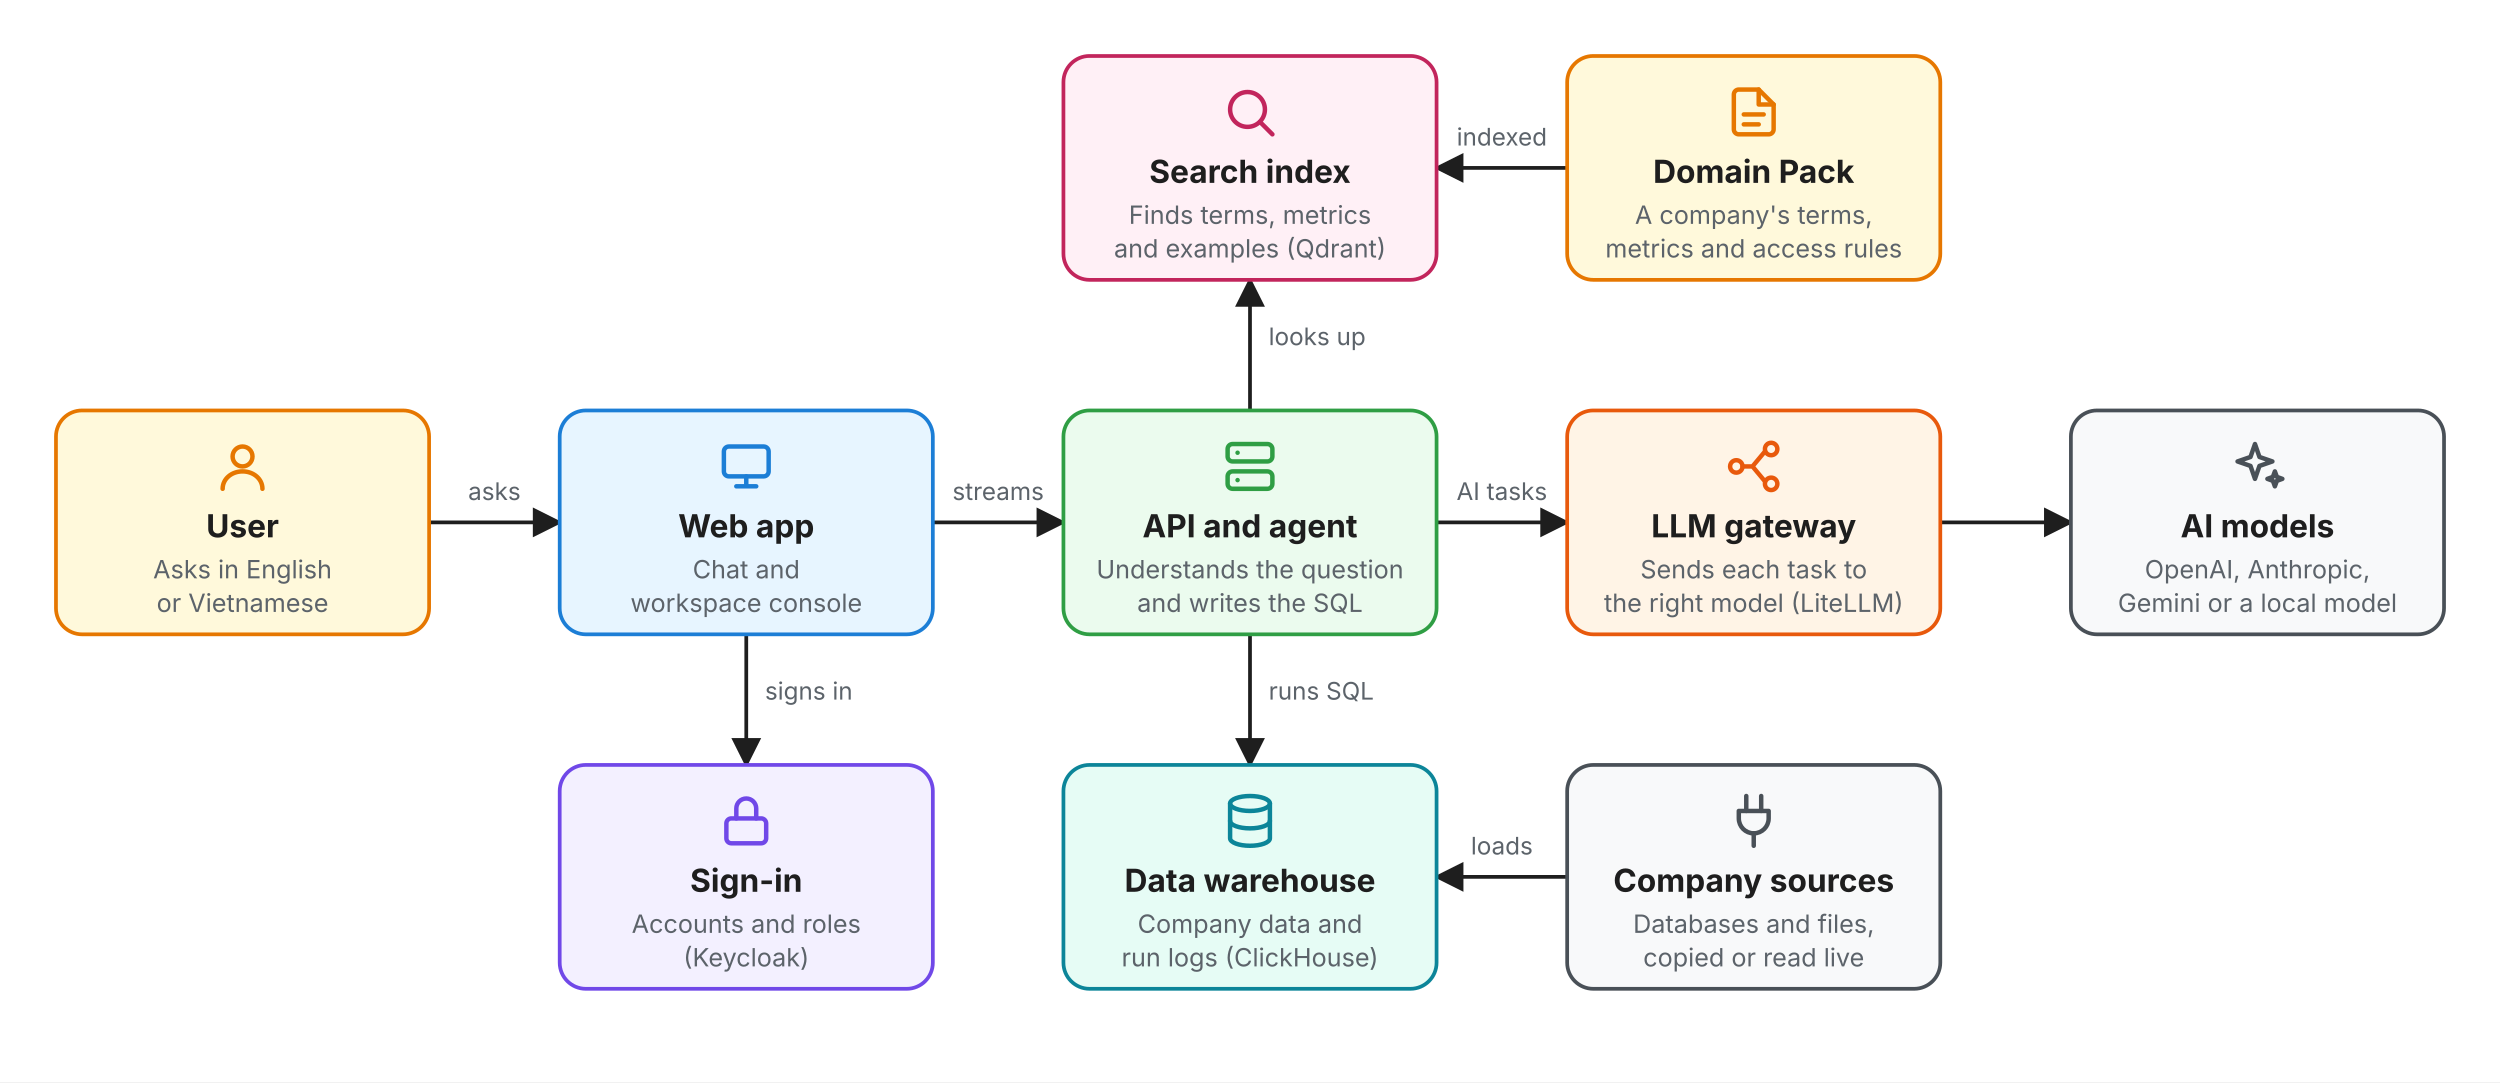
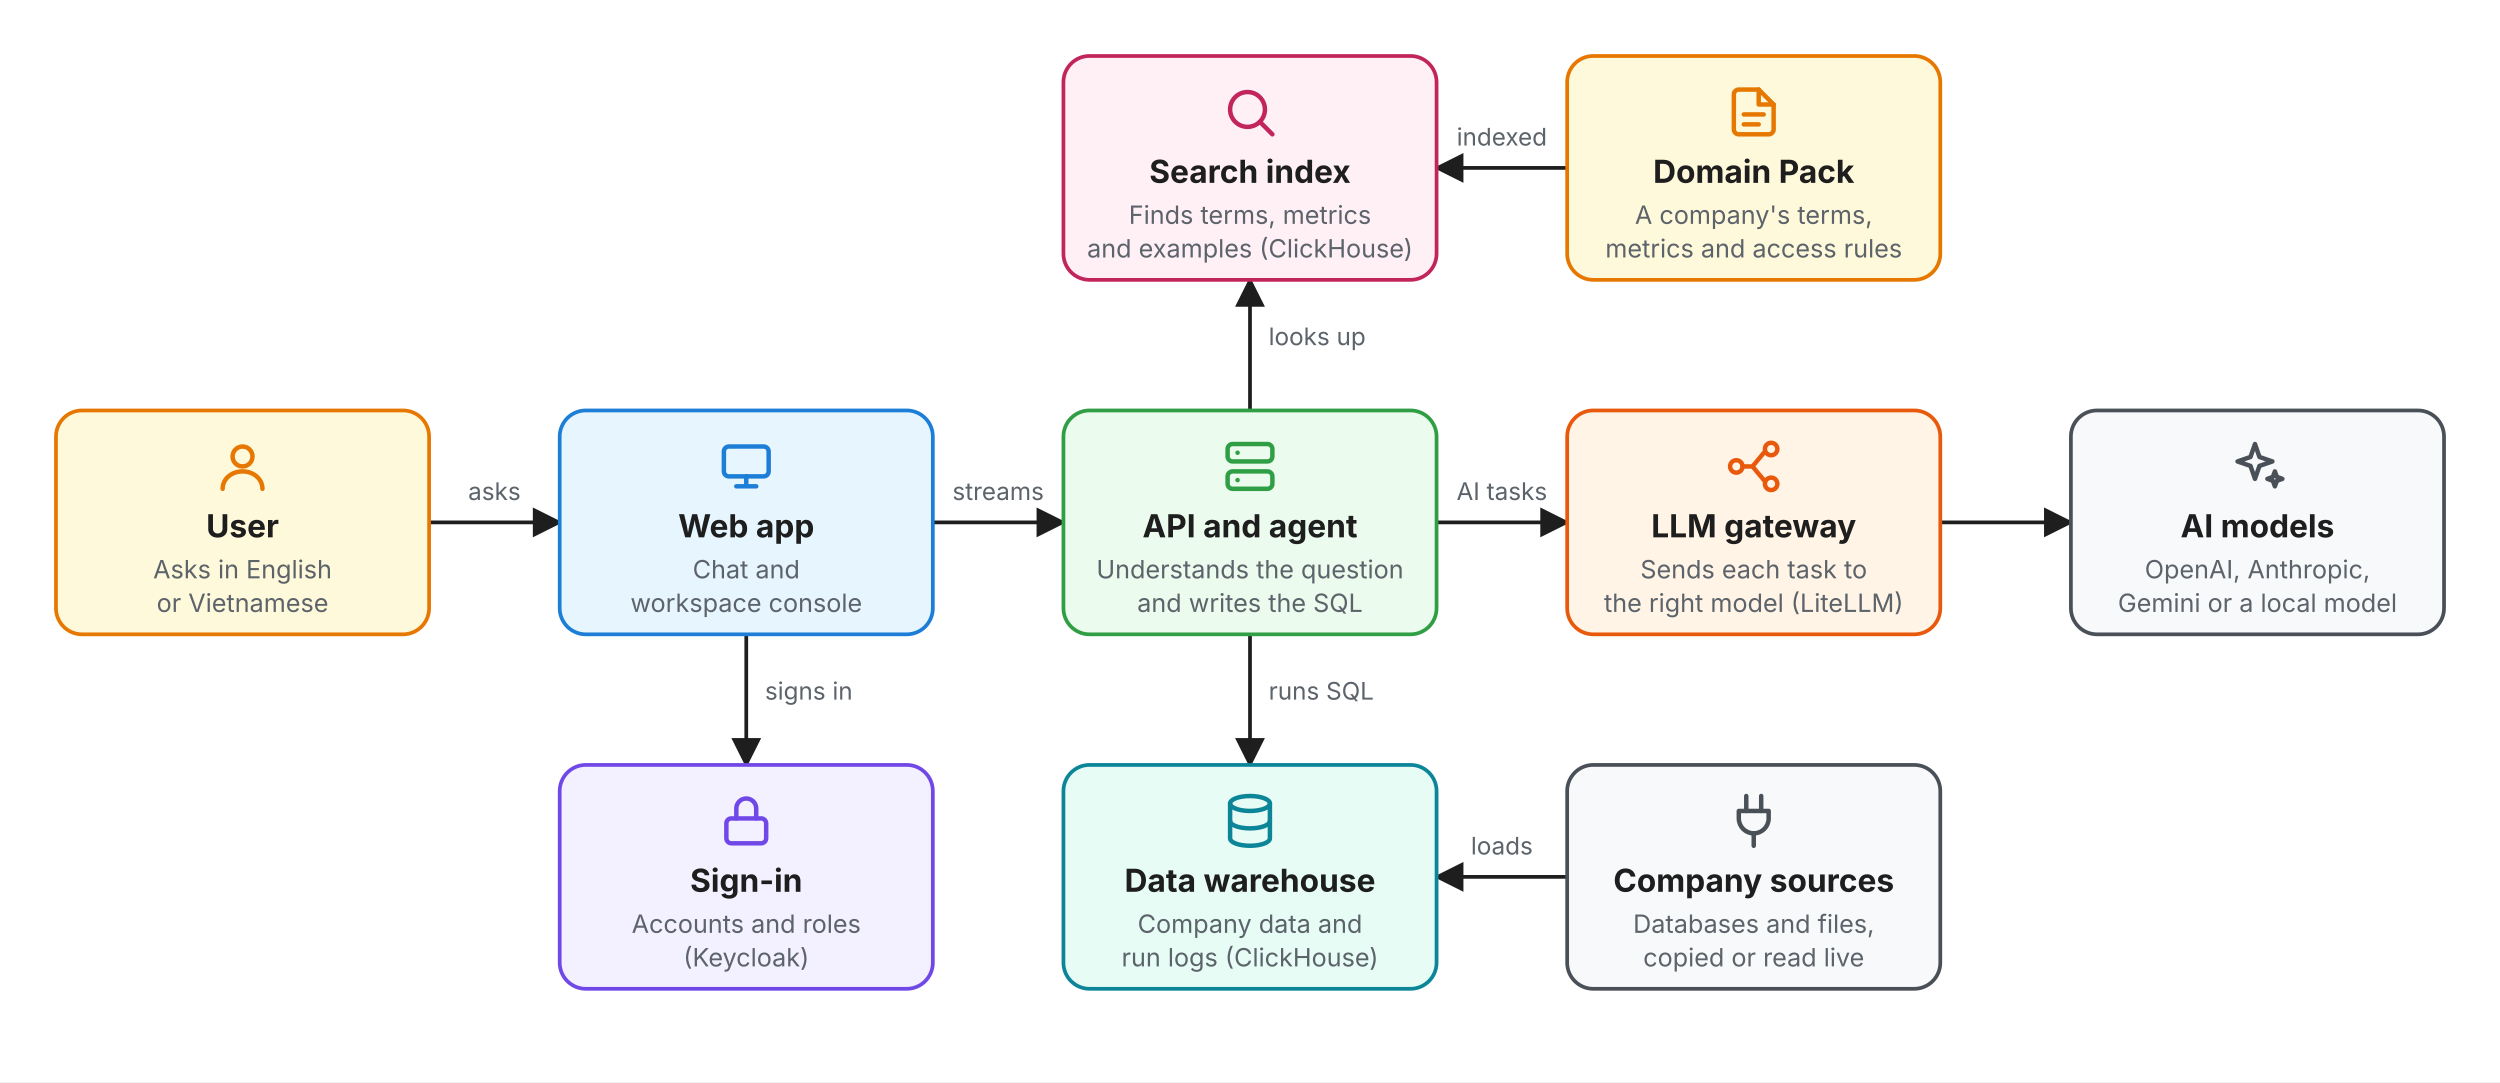
<svg xmlns="http://www.w3.org/2000/svg" width="1340" height="580" viewBox="-30 30 1340 580" font-family="Inter, 'Segoe UI', Helvetica, Arial, sans-serif">
  <rect x="-30" y="30" width="1340" height="580" fill="#ffffff" />
  <defs>
    <marker id="head0" viewBox="0 0 10 10" refX="9" refY="5" markerWidth="8" markerHeight="8" orient="auto-start-reverse">
      <path d="M0,0 L10,5 L0,10 z" fill="#1e1e1e" />
    </marker>
  </defs>
  <polyline points="200,310 270,310" fill="none" stroke="#1e1e1e" stroke-width="2" marker-end="url(#head0)" />
  <polyline points="470,310 540,310" fill="none" stroke="#1e1e1e" stroke-width="2" marker-end="url(#head0)" />
  <polyline points="740,310 810,310" fill="none" stroke="#1e1e1e" stroke-width="2" marker-end="url(#head0)" />
  <polyline points="1010,310 1080,310" fill="none" stroke="#1e1e1e" stroke-width="2" marker-end="url(#head0)" />
  <polyline points="370,370 370,440" fill="none" stroke="#1e1e1e" stroke-width="2" marker-end="url(#head0)" />
  <polyline points="640,250 640,180" fill="none" stroke="#1e1e1e" stroke-width="2" marker-end="url(#head0)" />
  <polyline points="640,370 640,440" fill="none" stroke="#1e1e1e" stroke-width="2" marker-end="url(#head0)" />
  <polyline points="810,500 740,500" fill="none" stroke="#1e1e1e" stroke-width="2" marker-end="url(#head0)" />
  <polyline points="810,120 740,120" fill="none" stroke="#1e1e1e" stroke-width="2" marker-end="url(#head0)" />
  <rect x="540" y="60" width="200" height="120" rx="14" fill="#fff0f6" stroke="#c2255c" stroke-width="2" />
  <svg x="624.0" y="74" width="32" height="32" viewBox="0 0 24 24" fill="none" stroke="#c2255c" stroke-width="1.8" stroke-linecap="round" stroke-linejoin="round">
    <circle cx="11" cy="11" r="7" />
    <path d="M21 21l-5-5" />
  </svg>
  <text x="640.0" y="128" font-size="17" font-weight="700" fill="#1e1e1e" text-anchor="middle">Search index</text>
  <text x="640.0" y="150" font-size="13.5" fill="#5c636a" text-anchor="middle">Finds terms, metrics</text>
-   <text x="640.0" y="168" font-size="13.5" fill="#5c636a" text-anchor="middle">and examples (Qdrant)</text>
+   <text x="640.0" y="168" font-size="13.5" fill="#5c636a" text-anchor="middle">and examples (ClickHouse)</text>
  <rect x="810" y="60" width="200" height="120" rx="14" fill="#fff9db" stroke="#e67700" stroke-width="2" />
  <svg x="894.0" y="74" width="32" height="32" viewBox="0 0 24 24" fill="none" stroke="#e67700" stroke-width="1.8" stroke-linecap="round" stroke-linejoin="round">
    <path d="M14 3H6a2 2 0 0 0-2 2v14a2 2 0 0 0 2 2h12a2 2 0 0 0 2-2V9z" />
    <path d="M14 3v6h6M8 13h8M8 17h6" />
  </svg>
  <text x="910.0" y="128" font-size="17" font-weight="700" fill="#1e1e1e" text-anchor="middle">Domain Pack</text>
  <text x="910.0" y="150" font-size="13.5" fill="#5c636a" text-anchor="middle">A company's terms,</text>
  <text x="910.0" y="168" font-size="13.5" fill="#5c636a" text-anchor="middle">metrics and access rules</text>
  <rect x="0" y="250" width="200" height="120" rx="14" fill="#fff9db" stroke="#e67700" stroke-width="2" />
  <svg x="84.0" y="264" width="32" height="32" viewBox="0 0 24 24" fill="none" stroke="#e67700" stroke-width="1.8" stroke-linecap="round" stroke-linejoin="round">
    <circle cx="12" cy="8" r="4" />
    <path d="M4 21c0-4 3.6-7 8-7s8 3 8 7" />
  </svg>
  <text x="100.0" y="318" font-size="17" font-weight="700" fill="#1e1e1e" text-anchor="middle">User</text>
  <text x="100.0" y="340" font-size="13.5" fill="#5c636a" text-anchor="middle">Asks in English</text>
  <text x="100.0" y="358" font-size="13.5" fill="#5c636a" text-anchor="middle">or Vietnamese</text>
  <rect x="270" y="250" width="200" height="120" rx="14" fill="#e7f5ff" stroke="#1c7ed6" stroke-width="2" />
  <svg x="354.0" y="264" width="32" height="32" viewBox="0 0 24 24" fill="none" stroke="#1c7ed6" stroke-width="1.8" stroke-linecap="round" stroke-linejoin="round">
    <rect x="3" y="4" width="18" height="12" rx="2" />
    <path d="M8 20h8M12 16v4" />
  </svg>
  <text x="370.0" y="318" font-size="17" font-weight="700" fill="#1e1e1e" text-anchor="middle">Web app</text>
  <text x="370.0" y="340" font-size="13.5" fill="#5c636a" text-anchor="middle">Chat and</text>
  <text x="370.0" y="358" font-size="13.5" fill="#5c636a" text-anchor="middle">workspace console</text>
  <rect x="540" y="250" width="200" height="120" rx="14" fill="#ebfbee" stroke="#2f9e44" stroke-width="2" />
  <svg x="624.0" y="264" width="32" height="32" viewBox="0 0 24 24" fill="none" stroke="#2f9e44" stroke-width="1.8" stroke-linecap="round" stroke-linejoin="round">
    <rect x="3" y="3" width="18" height="7" rx="2" />
    <rect x="3" y="14" width="18" height="7" rx="2" />
    <path d="M7 6.5h.01M7 17.5h.01" />
  </svg>
  <text x="640.0" y="318" font-size="17" font-weight="700" fill="#1e1e1e" text-anchor="middle">API and agent</text>
  <text x="640.0" y="340" font-size="13.5" fill="#5c636a" text-anchor="middle">Understands the question</text>
  <text x="640.0" y="358" font-size="13.5" fill="#5c636a" text-anchor="middle">and writes the SQL</text>
  <rect x="810" y="250" width="200" height="120" rx="14" fill="#fff4e6" stroke="#e8590c" stroke-width="2" />
  <svg x="894.0" y="264" width="32" height="32" viewBox="0 0 24 24" fill="none" stroke="#e8590c" stroke-width="1.8" stroke-linecap="round" stroke-linejoin="round">
    <circle cx="5" cy="12" r="2.5" />
    <circle cx="19" cy="5" r="2.5" />
    <circle cx="19" cy="19" r="2.5" />
    <path d="M7.5 12h4l5-6M11.5 12l5 6" />
  </svg>
  <text x="910.0" y="318" font-size="17" font-weight="700" fill="#1e1e1e" text-anchor="middle">LLM gateway</text>
  <text x="910.0" y="340" font-size="13.5" fill="#5c636a" text-anchor="middle">Sends each task to</text>
  <text x="910.0" y="358" font-size="13.5" fill="#5c636a" text-anchor="middle">the right model (LiteLLM)</text>
  <rect x="1080" y="250" width="200" height="120" rx="14" fill="#f8f9fa" stroke="#495057" stroke-width="2" />
  <svg x="1164.0" y="264" width="32" height="32" viewBox="0 0 24 24" fill="none" stroke="#495057" stroke-width="1.8" stroke-linecap="round" stroke-linejoin="round">
    <path d="M11 3l1.8 5.2L18 10l-5.2 1.8L11 17l-1.8-5.2L4 10l5.2-1.8z" />
    <path d="M19 14l.8 2.2L22 17l-2.2.8L19 20l-.8-2.2L16 17l2.2-.8z" />
  </svg>
  <text x="1180.0" y="318" font-size="17" font-weight="700" fill="#1e1e1e" text-anchor="middle">AI models</text>
  <text x="1180.0" y="340" font-size="13.5" fill="#5c636a" text-anchor="middle">OpenAI, Anthropic,</text>
  <text x="1180.0" y="358" font-size="13.5" fill="#5c636a" text-anchor="middle">Gemini or a local model</text>
  <rect x="270" y="440" width="200" height="120" rx="14" fill="#f3f0ff" stroke="#7048e8" stroke-width="2" />
  <svg x="354.0" y="454" width="32" height="32" viewBox="0 0 24 24" fill="none" stroke="#7048e8" stroke-width="1.8" stroke-linecap="round" stroke-linejoin="round">
    <rect x="4" y="11" width="16" height="10" rx="2" />
    <path d="M8 11V7a4 4 0 0 1 8 0v4" />
  </svg>
  <text x="370.0" y="508" font-size="17" font-weight="700" fill="#1e1e1e" text-anchor="middle">Sign-in</text>
  <text x="370.0" y="530" font-size="13.5" fill="#5c636a" text-anchor="middle">Accounts and roles</text>
  <text x="370.0" y="548" font-size="13.5" fill="#5c636a" text-anchor="middle">(Keycloak)</text>
  <rect x="540" y="440" width="200" height="120" rx="14" fill="#e6fcf5" stroke="#0c8599" stroke-width="2" />
  <svg x="624.0" y="454" width="32" height="32" viewBox="0 0 24 24" fill="none" stroke="#0c8599" stroke-width="1.8" stroke-linecap="round" stroke-linejoin="round">
    <ellipse cx="12" cy="5" rx="8" ry="3" />
    <path d="M4 5v14c0 1.7 3.6 3 8 3s8-1.3 8-3V5" />
    <path d="M4 12c0 1.7 3.6 3 8 3s8-1.3 8-3" />
  </svg>
  <text x="640.0" y="508" font-size="17" font-weight="700" fill="#1e1e1e" text-anchor="middle">Data warehouse</text>
  <text x="640.0" y="530" font-size="13.5" fill="#5c636a" text-anchor="middle">Company data and</text>
  <text x="640.0" y="548" font-size="13.5" fill="#5c636a" text-anchor="middle">run logs (ClickHouse)</text>
  <rect x="810" y="440" width="200" height="120" rx="14" fill="#f8f9fa" stroke="#495057" stroke-width="2" />
  <svg x="894.0" y="454" width="32" height="32" viewBox="0 0 24 24" fill="none" stroke="#495057" stroke-width="1.8" stroke-linecap="round" stroke-linejoin="round">
    <path d="M9 2v6M15 2v6" />
    <path d="M6 8h12v3a6 6 0 0 1-12 0z" />
    <path d="M12 17v5" />
  </svg>
  <text x="910.0" y="508" font-size="17" font-weight="700" fill="#1e1e1e" text-anchor="middle">Company sources</text>
  <text x="910.0" y="530" font-size="13.5" fill="#5c636a" text-anchor="middle">Databases and files,</text>
  <text x="910.0" y="548" font-size="13.5" fill="#5c636a" text-anchor="middle">copied or read live</text>
  <text x="235" y="298" font-size="13" fill="#5c636a" text-anchor="middle">asks</text>
  <text x="505" y="298" font-size="13" fill="#5c636a" text-anchor="middle">streams</text>
  <text x="775" y="298" font-size="13" fill="#5c636a" text-anchor="middle">AI tasks</text>
  <text x="380" y="405" font-size="13" fill="#5c636a" text-anchor="start">signs in</text>
  <text x="650" y="215" font-size="13" fill="#5c636a" text-anchor="start">looks up</text>
  <text x="650" y="405" font-size="13" fill="#5c636a" text-anchor="start">runs SQL</text>
  <text x="775" y="488" font-size="13" fill="#5c636a" text-anchor="middle">loads</text>
  <text x="775" y="108" font-size="13" fill="#5c636a" text-anchor="middle">indexed</text>
</svg>
